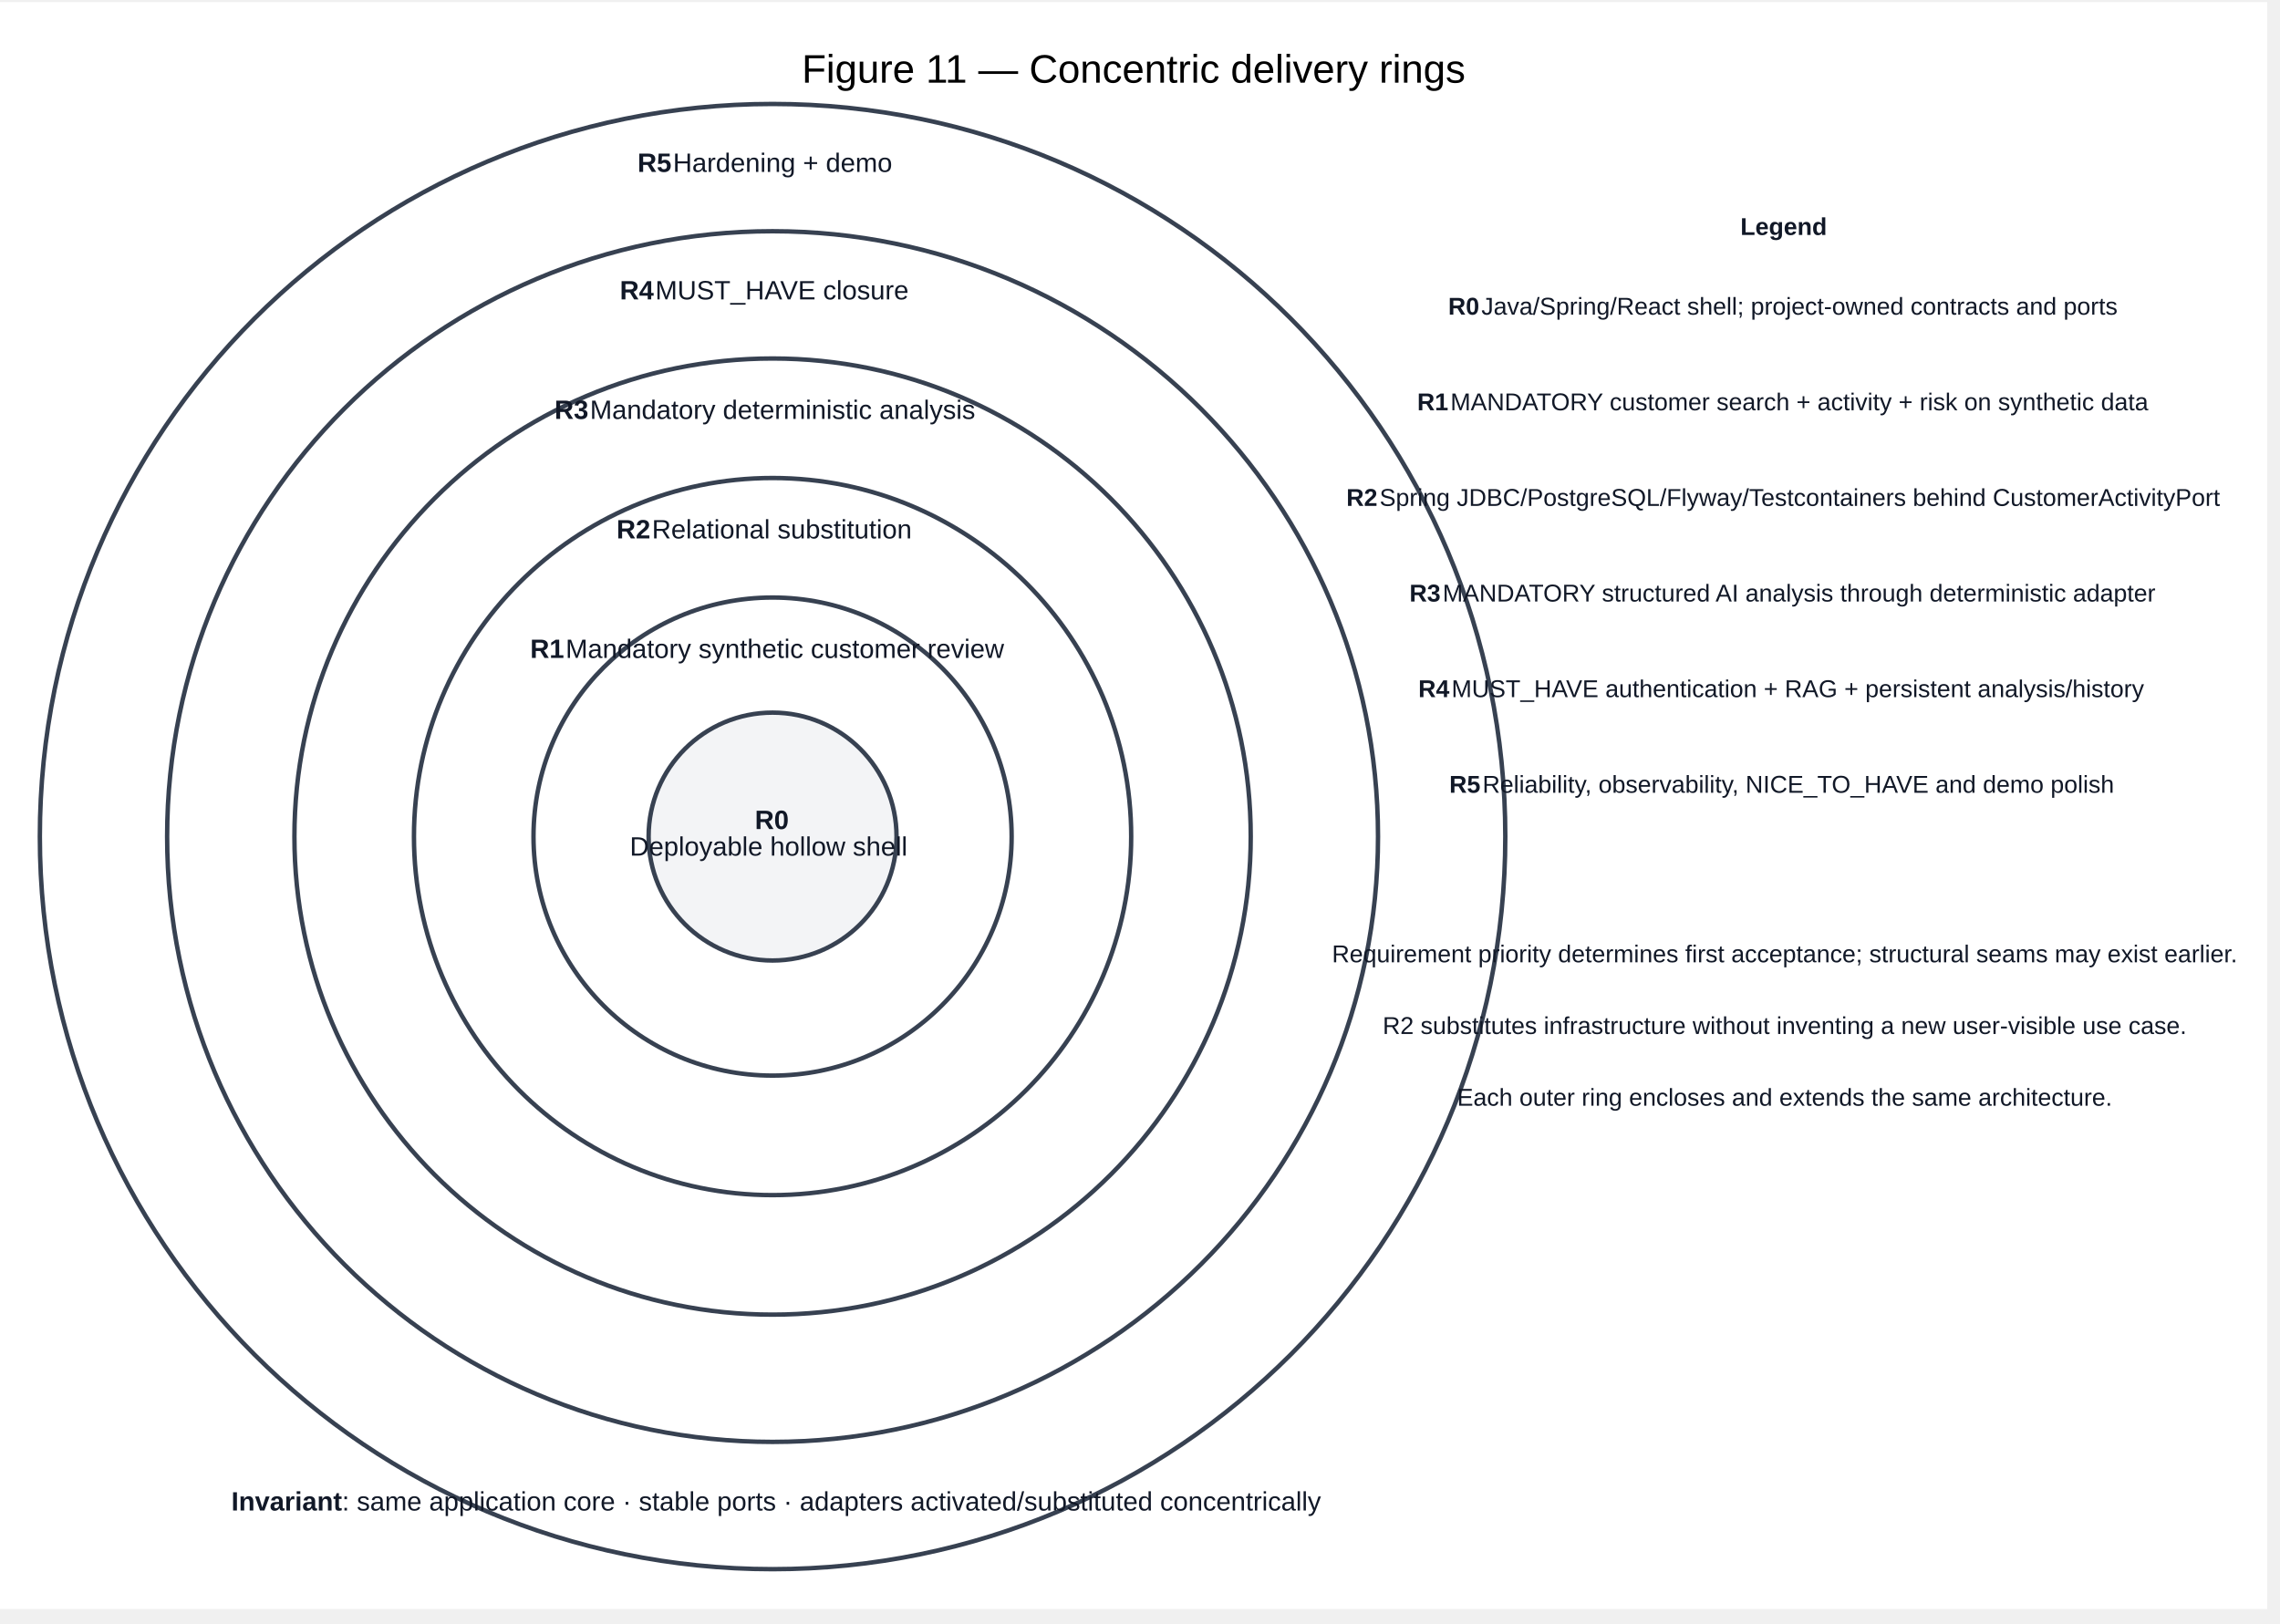
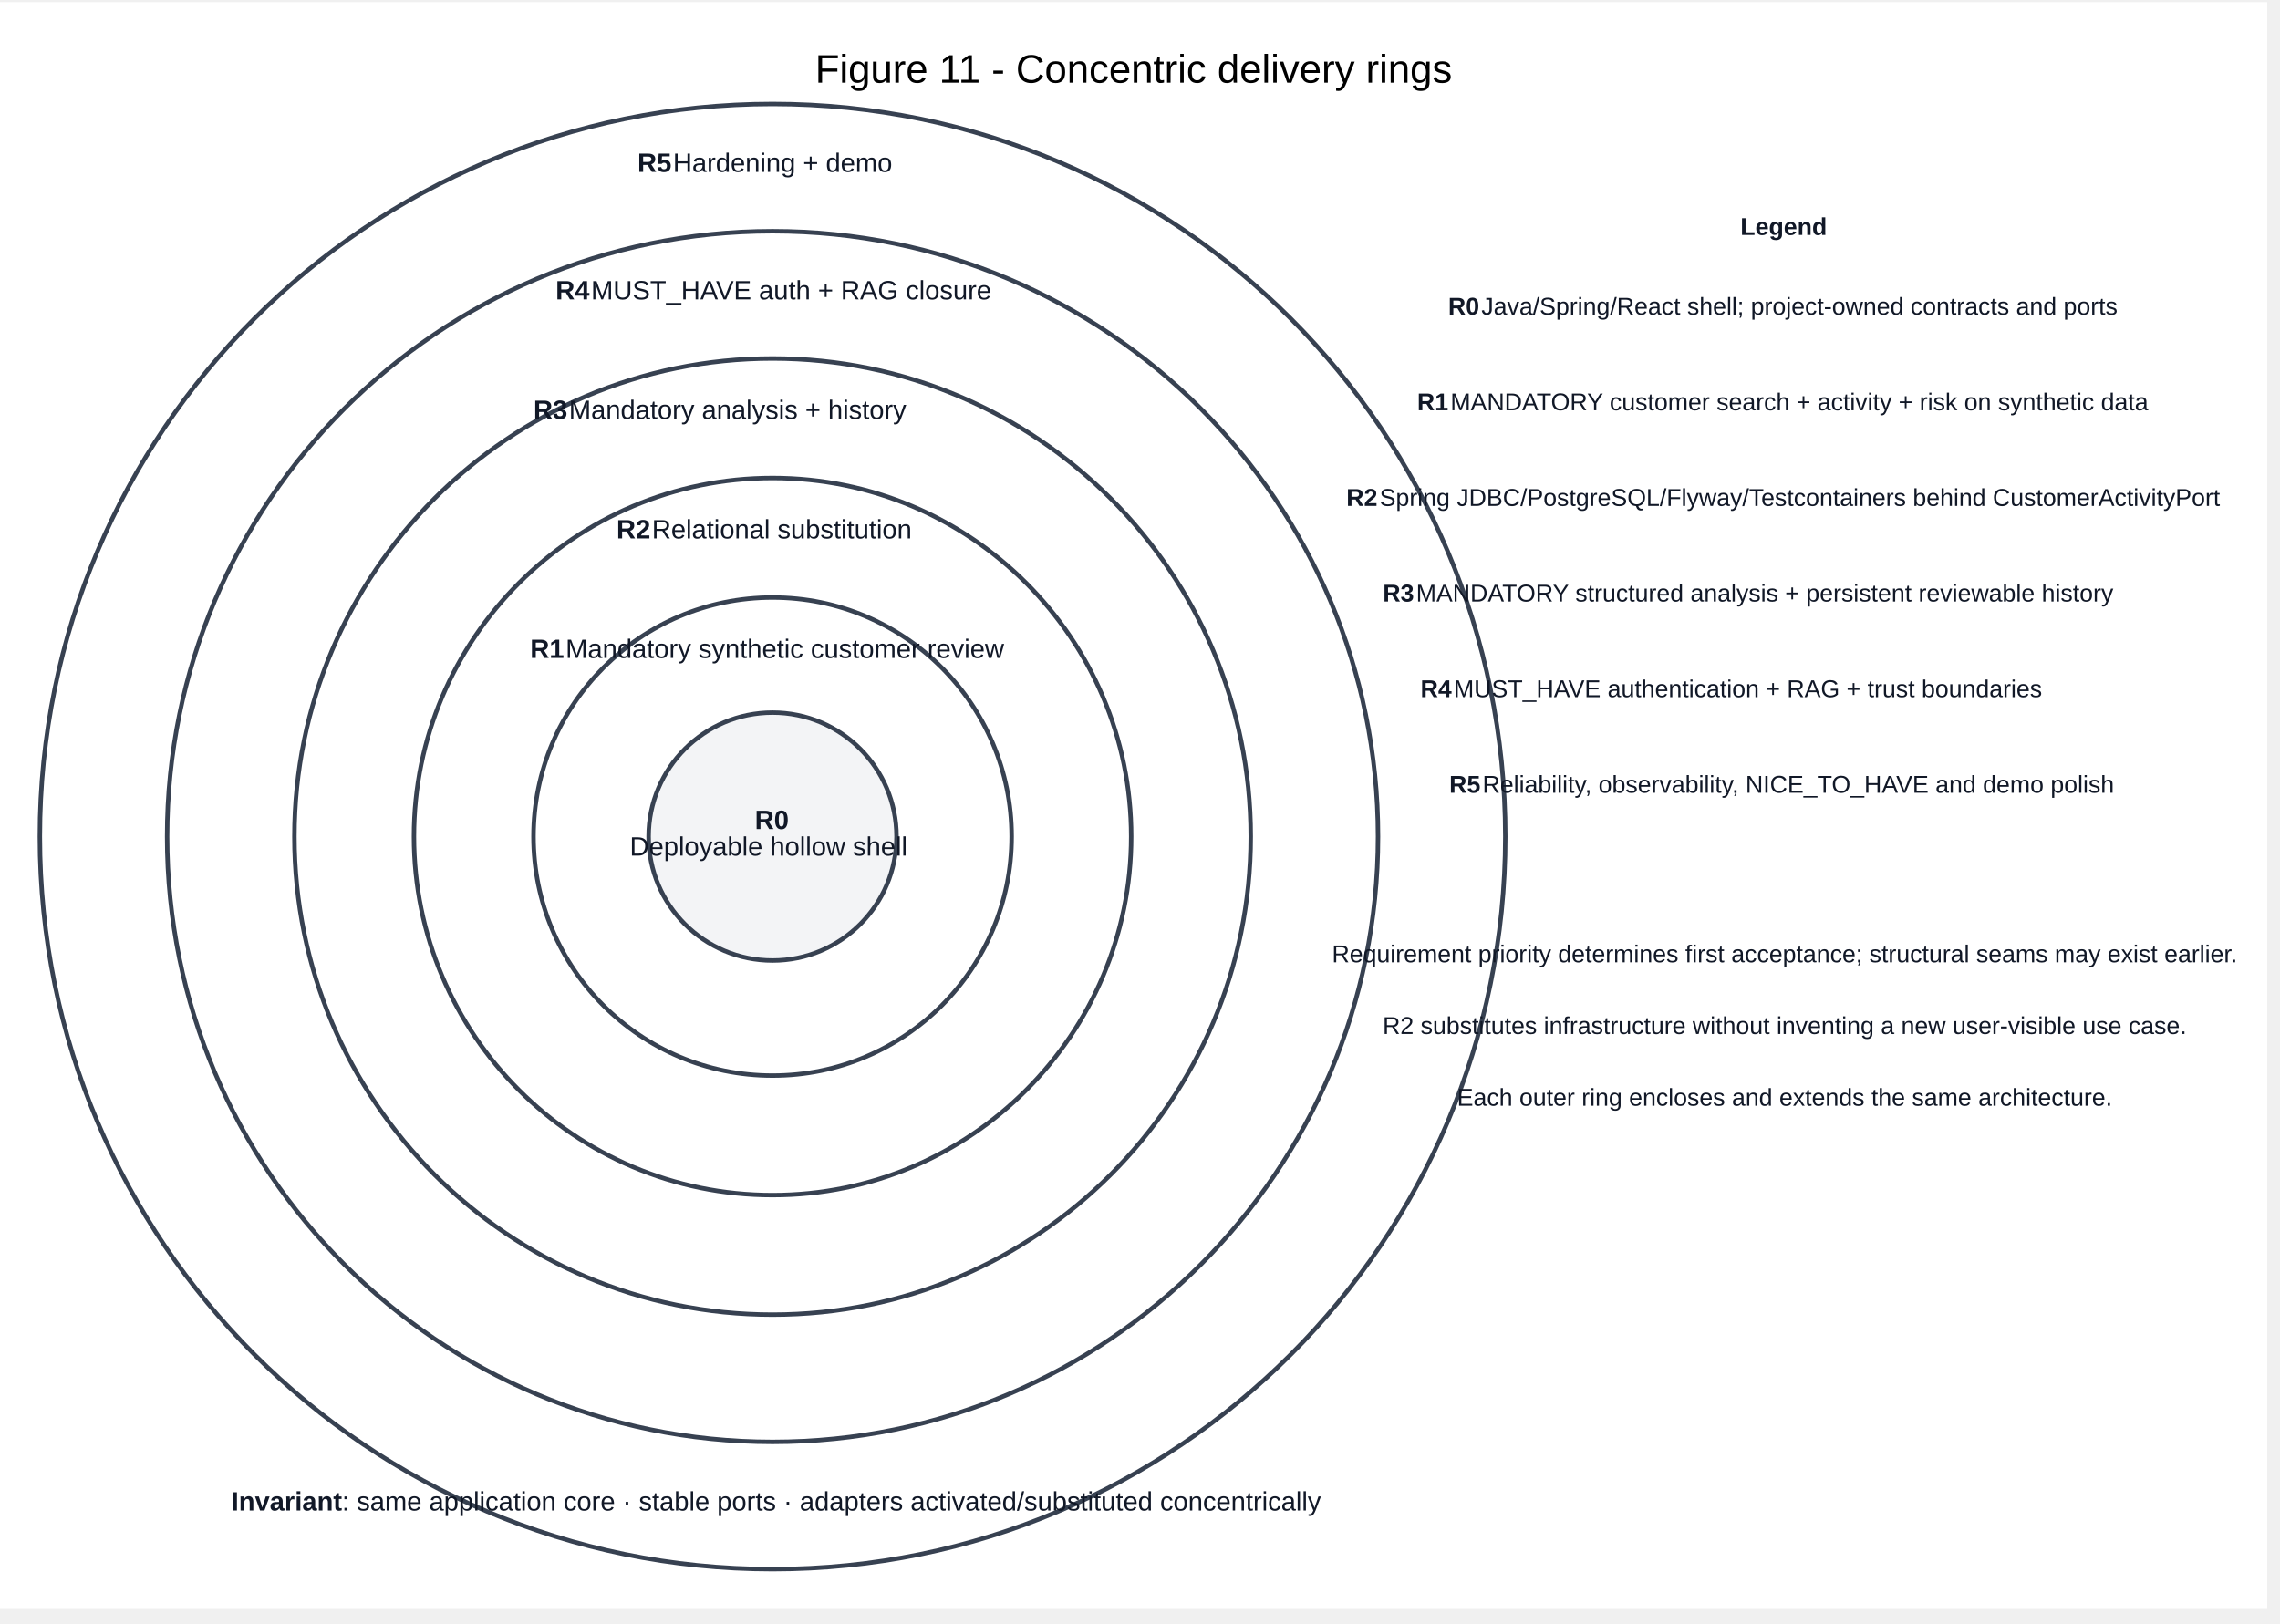
<svg xmlns="http://www.w3.org/2000/svg" width="1036pt" height="738pt" viewBox="5.76 5.76 1029.96 731.76">
  <g id="graph0" class="graph" transform="scale(1 1) rotate(0) translate(23.76 713.76)">
    <polygon fill="#ffffff" stroke="transparent" points="-18,18 -18,-708 1006.2,-708 1006.2,18 -18,18" />
-     <text text-anchor="middle" x="494.1" y="-671.6" font-family="Arial" font-size="18.00">Figure 11 — Concentric delivery rings</text>
+     <text text-anchor="middle" x="494.1" y="-671.6" font-family="Arial" font-size="18.00">Figure 11 - Concentric delivery rings</text>
    <g id="node1" class="node">
      <ellipse fill="none" stroke="#374151" stroke-width="2" cx="331" cy="-331" rx="331" ry="331" />
    </g>
    <g id="node2" class="node">
      <ellipse fill="none" stroke="#374151" stroke-width="2" cx="331" cy="-331" rx="273.5" ry="273.5" />
    </g>
    <g id="node3" class="node">
      <ellipse fill="none" stroke="#374151" stroke-width="2" cx="331" cy="-331" rx="216" ry="216" />
    </g>
    <g id="node4" class="node">
      <ellipse fill="none" stroke="#374151" stroke-width="2" cx="331" cy="-331" rx="162" ry="162" />
    </g>
    <g id="node5" class="node">
      <ellipse fill="none" stroke="#374151" stroke-width="2" cx="331" cy="-331" rx="108" ry="108" />
    </g>
    <g id="node6" class="node">
      <ellipse fill="#f3f4f6" stroke="#374151" stroke-width="2" cx="331" cy="-331" rx="56" ry="56" />
    </g>
    <g id="node7" class="node">
      <text text-anchor="start" x="323" y="-334.4" font-family="Arial" font-weight="bold" font-size="12.00" fill="#111827">R0</text>
      <text text-anchor="start" x="266.5" y="-322.4" font-family="Arial" font-size="12.00" fill="#111827">Deployable hollow shell</text>
    </g>
    <g id="node8" class="node">
      <text text-anchor="start" x="221.5" y="-411.7" font-family="Arial" font-weight="bold" font-size="12.00" fill="#111827">R1</text>
      <text text-anchor="start" x="237.5" y="-411.7" font-family="Arial" font-size="12.00" fill="#111827">  Mandatory synthetic customer review</text>
    </g>
    <g id="node9" class="node">
      <text text-anchor="start" x="260.5" y="-465.7" font-family="Arial" font-weight="bold" font-size="12.00" fill="#111827">R2</text>
      <text text-anchor="start" x="276.5" y="-465.7" font-family="Arial" font-size="12.00" fill="#111827">  Relational substitution</text>
    </g>
    <g id="node10" class="node">
-       <text text-anchor="start" x="232.5" y="-519.7" font-family="Arial" font-weight="bold" font-size="12.00" fill="#111827">R3</text>
-       <text text-anchor="start" x="248.5" y="-519.7" font-family="Arial" font-size="12.00" fill="#111827">  Mandatory deterministic analysis</text>
+       <text text-anchor="start" x="223" y="-519.7" font-family="Arial" font-weight="bold" font-size="12.00" fill="#111827">R3</text>
+       <text text-anchor="start" x="239" y="-519.7" font-family="Arial" font-size="12.00" fill="#111827">  Mandatory analysis + history</text>
    </g>
    <g id="node11" class="node">
-       <text text-anchor="start" x="262" y="-573.7" font-family="Arial" font-weight="bold" font-size="12.00" fill="#111827">R4</text>
-       <text text-anchor="start" x="278" y="-573.7" font-family="Arial" font-size="12.00" fill="#111827">  MUST_HAVE closure</text>
+       <text text-anchor="start" x="233" y="-573.7" font-family="Arial" font-weight="bold" font-size="12.00" fill="#111827">R4</text>
+       <text text-anchor="start" x="249" y="-573.7" font-family="Arial" font-size="12.00" fill="#111827">  MUST_HAVE auth + RAG closure</text>
    </g>
    <g id="node12" class="node">
      <text text-anchor="start" x="270" y="-631.3" font-family="Arial" font-weight="bold" font-size="12.00" fill="#111827">R5</text>
      <text text-anchor="start" x="286" y="-631.3" font-family="Arial" font-size="12.00" fill="#111827">  Hardening + demo</text>
    </g>
    <g id="node13" class="node">
      <text text-anchor="start" x="86.5" y="-26.5" font-family="Arial" font-weight="bold" font-size="12.00" fill="#111827">Invariant</text>
      <text text-anchor="start" x="136.5" y="-26.5" font-family="Arial" font-size="12.00" fill="#111827">: same application core · stable ports · adapters activated/substituted concentrically</text>
    </g>
    <g id="node14" class="node">
      <text text-anchor="start" x="768.2" y="-602.8" font-family="Arial" font-weight="bold" font-size="11.00" fill="#111827">Legend</text>
    </g>
    <g id="node15" class="node">
      <text text-anchor="start" x="636.2" y="-566.8" font-family="Arial" font-weight="bold" font-size="11.00" fill="#111827">R0</text>
      <text text-anchor="start" x="651.2" y="-566.8" font-family="Arial" font-size="11.00" fill="#111827">  Java/Spring/React shell; project-owned contracts and ports</text>
    </g>
    <g id="node16" class="node">
      <text text-anchor="start" x="622.2" y="-523.6" font-family="Arial" font-weight="bold" font-size="11.00" fill="#111827">R1</text>
      <text text-anchor="start" x="637.2" y="-523.6" font-family="Arial" font-size="11.00" fill="#111827">  MANDATORY customer search + activity + risk on synthetic data</text>
    </g>
    <g id="node17" class="node">
      <text text-anchor="start" x="590.2" y="-480.4" font-family="Arial" font-weight="bold" font-size="11.00" fill="#111827">R2</text>
      <text text-anchor="start" x="605.2" y="-480.4" font-family="Arial" font-size="11.00" fill="#111827">  Spring JDBC/PostgreSQL/Flyway/Testcontainers behind CustomerActivityPort</text>
    </g>
    <g id="node18" class="node">
-       <text text-anchor="start" x="618.7" y="-437.2" font-family="Arial" font-weight="bold" font-size="11.00" fill="#111827">R3</text>
-       <text text-anchor="start" x="633.7" y="-437.2" font-family="Arial" font-size="11.00" fill="#111827">  MANDATORY structured AI analysis through deterministic adapter</text>
+       <text text-anchor="start" x="606.7" y="-437.2" font-family="Arial" font-weight="bold" font-size="11.00" fill="#111827">R3</text>
+       <text text-anchor="start" x="621.7" y="-437.2" font-family="Arial" font-size="11.00" fill="#111827">  MANDATORY structured analysis + persistent reviewable history</text>
    </g>
    <g id="node19" class="node">
-       <text text-anchor="start" x="622.7" y="-394" font-family="Arial" font-weight="bold" font-size="11.00" fill="#111827">R4</text>
-       <text text-anchor="start" x="637.7" y="-394" font-family="Arial" font-size="11.00" fill="#111827">  MUST_HAVE authentication + RAG + persistent analysis/history</text>
+       <text text-anchor="start" x="623.7" y="-394" font-family="Arial" font-weight="bold" font-size="11.00" fill="#111827">R4</text>
+       <text text-anchor="start" x="638.7" y="-394" font-family="Arial" font-size="11.00" fill="#111827">  MUST_HAVE authentication + RAG + trust boundaries</text>
    </g>
    <g id="node20" class="node">
      <text text-anchor="start" x="636.7" y="-350.8" font-family="Arial" font-weight="bold" font-size="11.00" fill="#111827">R5</text>
      <text text-anchor="start" x="651.7" y="-350.8" font-family="Arial" font-size="11.00" fill="#111827">  Reliability, observability, NICE_TO_HAVE and demo polish</text>
    </g>
    <g id="node21" class="node">
      <text text-anchor="middle" x="788.2" y="-274.2" font-family="Arial" font-size="11.00" fill="#111827">Requirement priority determines first acceptance; structural seams may exist earlier.</text>
    </g>
    <g id="node22" class="node">
      <text text-anchor="middle" x="788.2" y="-241.8" font-family="Arial" font-size="11.00" fill="#111827">R2 substitutes infrastructure without inventing a new user-visible use case.</text>
    </g>
    <g id="node23" class="node">
      <text text-anchor="middle" x="788.2" y="-209.4" font-family="Arial" font-size="11.00" fill="#111827">Each outer ring encloses and extends the same architecture.</text>
    </g>
  </g>
</svg>
